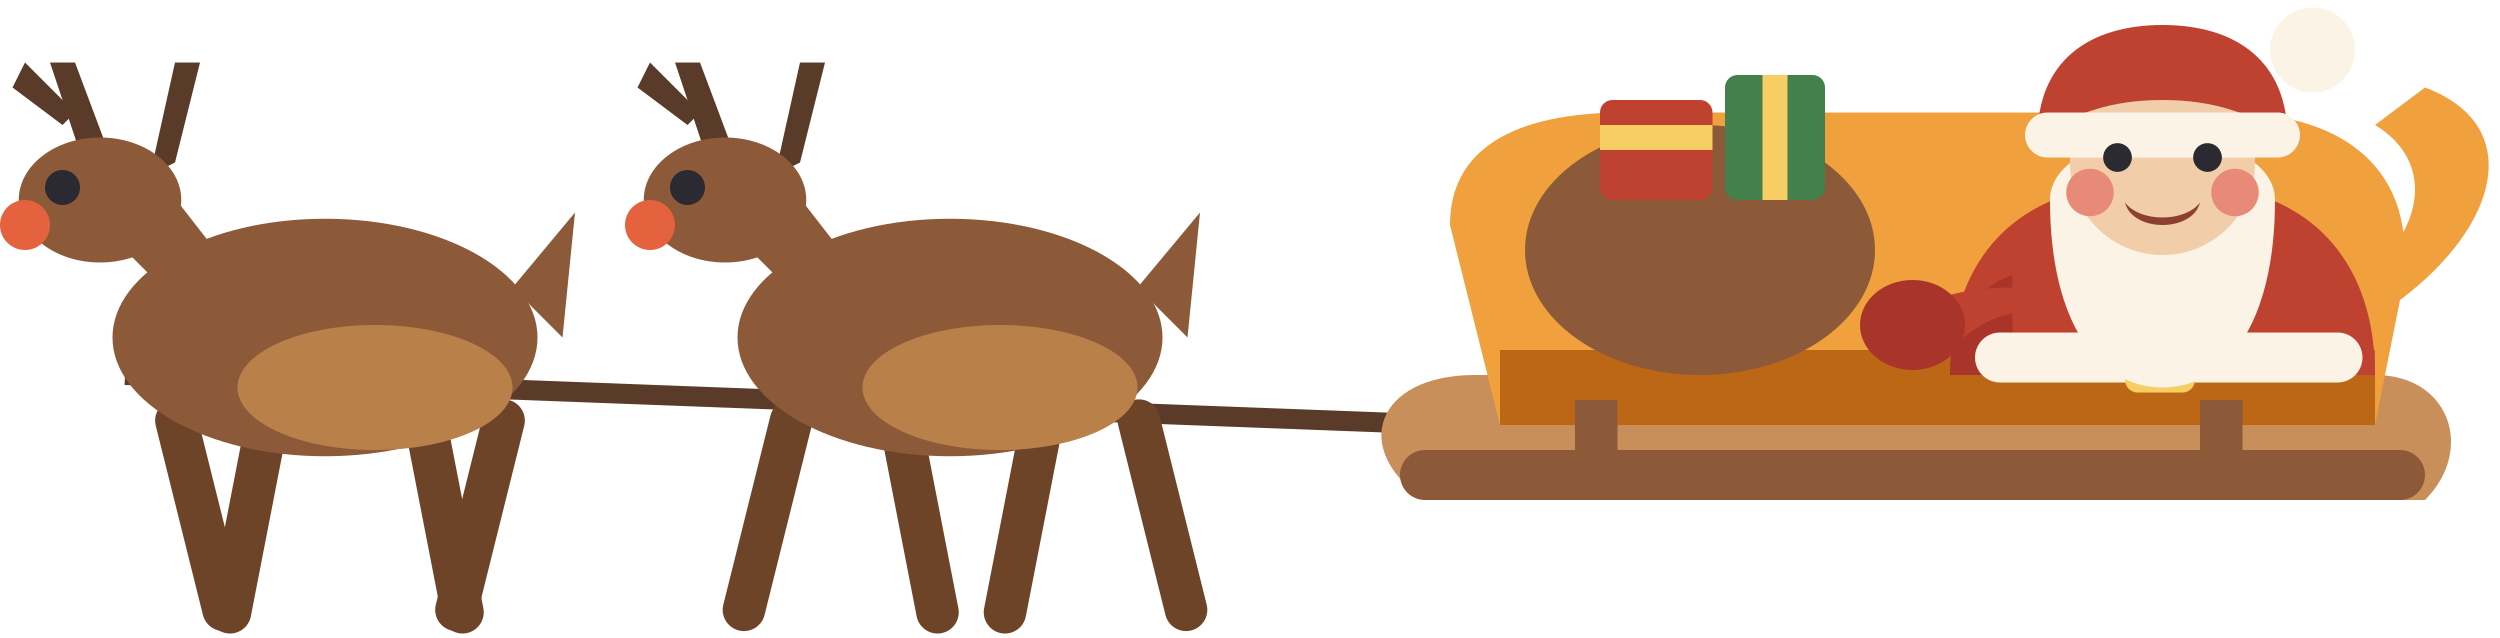
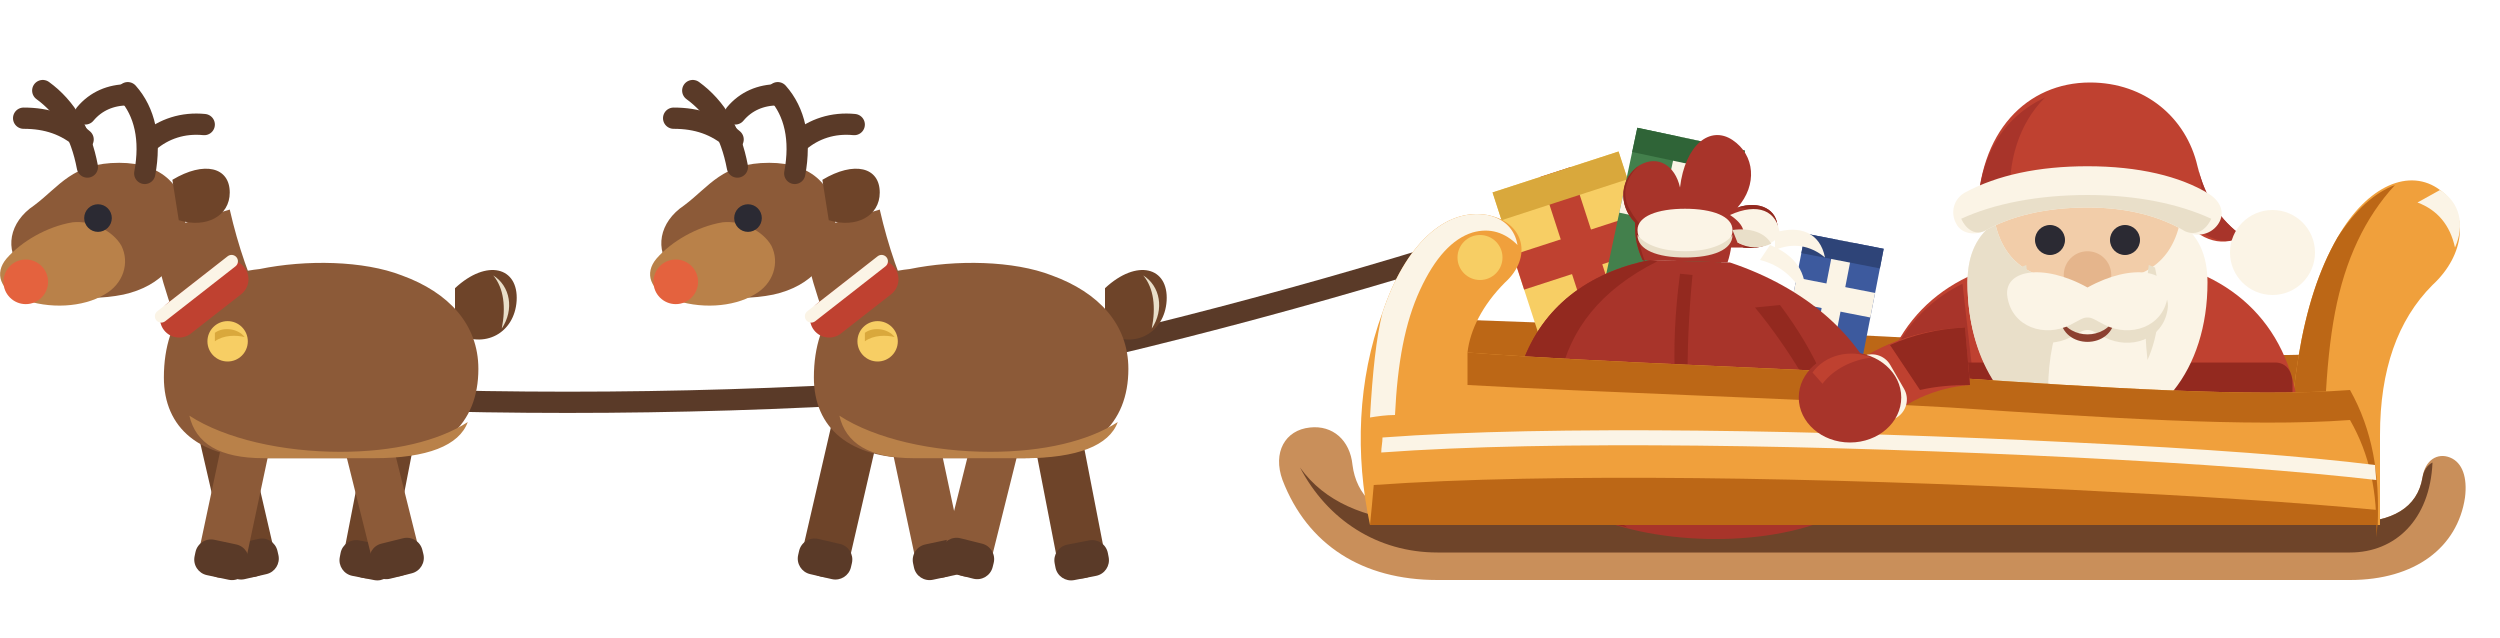
<svg xmlns="http://www.w3.org/2000/svg" width="600" height="153" viewBox="4 2 200 51">
-   <line x1="14" y1="32" x2="120" y2="36" stroke="#5A3A28" stroke-width="1.6" />
-   <g transform="translate(4 6)">
-     <g fill="#6E4429">
-       <g transform="rotate(-14.0 13.7 28)">
-         <rect x="12" y="28" width="3.4" height="19" rx="1.7" />
-       </g>
-       <g transform="rotate(11.0 21.7 28)">
-         <rect x="20" y="28" width="3.4" height="19" rx="1.7" />
-       </g>
-       <g transform="rotate(-11.0 33.7 28)">
-         <rect x="32" y="28" width="3.4" height="19" rx="1.7" />
-       </g>
-       <g transform="rotate(14.0 40.7 28)">
-         <rect x="39" y="28" width="3.4" height="19" rx="1.7" />
-       </g>
+   <path d="M23.4 33.385 Q49.4 34.985 75.4 33.385" stroke="#5A3A28" stroke-width="1.7" fill="none" stroke-linecap="round" />
+   <path d="M75.4 33.385 Q98.6 28.893 121.8 21.6" stroke="#5A3A28" stroke-width="1.7" fill="none" stroke-linecap="round" />
+   <g transform="translate(3.0 9.245) scale(0.85)">
+     <g transform="rotate(-13 21.25 28.5)">
+       <rect x="19.0" y="28.5" width="4.5" height="17.7" rx="2.25" fill="#6E4429" />
+       <rect x="18.7" y="42.8" width="5.1" height="3.4" rx="1.5" fill="#5A3A28" />
    </g>
-     <ellipse cx="26" cy="23" rx="17" ry="9.5" fill="#8C5A38" />
-     <ellipse cx="30" cy="27" rx="11" ry="5" fill="#B98149" />
-     <polygon points="13,19 5,11 11,8 18,17" fill="#8C5A38" />
-     <g fill="#5A3A28">
-       <polygon points="7,10 4,1 6,1 9,9" />
-       <polygon points="5,6 1,3 2,1 6,5" />
-       <polygon points="12,10 14,1 16,1 14,9" />
+     <g transform="rotate(11 38.75 28.5)">
+       <rect x="36.5" y="28.5" width="4.5" height="17.7" rx="2.25" fill="#6E4429" />
+       <rect x="36.2" y="42.8" width="5.1" height="3.4" rx="1.5" fill="#5A3A28" />
    </g>
-     <ellipse cx="8" cy="12" rx="6.5" ry="5" fill="#8C5A38" />
-     <circle cx="5" cy="11" r="1.4" fill="#2B2A33" />
-     <circle cx="2" cy="14" r="2" fill="#E4623E" />
-     <polygon points="41,19 46,13 45,23" fill="#8C5A38" />
+     <g transform="rotate(12 25.25 29.0)">
+       <rect x="23.0" y="29.0" width="4.5" height="17.2" rx="2.25" fill="#8C5A38" />
+       <rect x="22.7" y="42.8" width="5.1" height="3.4" rx="1.5" fill="#5A3A28" />
+     </g>
+     <g transform="rotate(-14 34.75 29.0)">
+       <rect x="32.5" y="29.0" width="4.5" height="17.2" rx="2.25" fill="#8C5A38" />
+       <rect x="32.2" y="42.8" width="5.1" height="3.4" rx="1.5" fill="#5A3A28" />
+     </g>
+     <path d="M44 18.6 C47 15.8 50 16.6 49.8 19.8 C49.6 22.8 46.8 24.4 44 22.8 Z" fill="#6E4429" />
+     <path d="M47.6 17.4 C49.2 18.4 49.6 20.6 48.4 22.4 C48.8 20.4 48.6 18.6 47.6 17.4 Z" fill="#E9DFC9" />
+     <path d="M16.6 27 C16.6 21.2 19.8 17.4 25.6 16.8 C30 15.9 35.4 16 39 17.4 C43.4 19 46.2 22 46.2 26.2 C46.2 31.4 42.8 34.6 36.4 34.6 L26 34.6 C20 34.6 16.6 31.8 16.6 27 Z" fill="#8C5A38" />
+     <path d="M19 30.6 C22.4 32.8 27.8 34 33.2 34 C38.2 34 42.4 33 45.2 31.2 C44.4 33.4 41.4 34.6 36.4 34.6 L26 34.6 C21.8 34.6 19.6 33.2 19 30.6 Z" fill="#B98149" />
+     <path d="M25 32.6 C20.4 28.8 17.2 22.2 15.4 13.4 L22.8 11.2 C24.4 18.2 27.2 23.8 30.8 27.4 Z" fill="#8C5A38" />
+     <path d="M12.4 6.8 C16.4 6.8 18.8 9 18.6 12.8 C18.4 16 16.4 18.4 12.8 19.2 C8.8 20 5.2 19.2 3.2 16.8 C1.6 15 2 12.4 4.4 10.8 C6.8 9 8 6.8 12.4 6.8 Z" fill="#8C5A38" />
+     <path d="M8 12.4 C5.6 12.8 3.2 14.2 1.8 15.8 C0.6 17.2 1.2 18.8 3.2 19.6 C5.8 20.6 9 20.4 11 19.2 C12.8 18.2 13.4 16.2 12.6 14.6 C11.8 13.2 9.8 12.2 8 12.4 Z" fill="#B98149" />
+     <circle cx="3.6" cy="18" r="2.1" fill="#E4623E" />
+     <circle cx="10.4" cy="12" r="1.3" fill="#2B2A33" />
+     <path d="M17.4 8.4 C20.4 6.6 22.8 7.2 22.8 9.6 C22.8 11.8 20.6 13 18 12.2 Z" fill="#6E4429" />
+     <g stroke="#5A3A28" stroke-width="2" stroke-linecap="round" fill="none">
+       <path d="M9.4 7.2 C8.8 4 7.4 1.6 5.2 0" />
+       <path d="M9 4.6 C7.4 3.2 5.6 2.6 3.4 2.6" />
+       <path d="M9.2 2.2 C10.2 1 11.6 0.4 13.2 0.4" />
+       <path d="M14.8 7.8 C15.4 4.6 14.8 2 13.2 0.2" />
+       <path d="M15.2 4.8 C16.6 3.6 18.4 3 20.4 3.2" />
+     </g>
+     <g transform="rotate(-38 20.4 19.6)">
+       <rect x="15.6" y="17.8" width="9.6" height="3.6" rx="1.8" fill="#BF4130" />
+       <rect x="15.6" y="17.8" width="9.6" height="1.2" rx="0.6" fill="#FBF4E6" />
+     </g>
+     <circle cx="22.6" cy="23.6" r="1.9" fill="#F7CE64" />
+     <path d="M21.4 22.8 C22.2 22.2 23.6 22.4 24.2 23.2 C23.4 23 22.2 23 21.4 23.6 Z" fill="#D9A83C" />
  </g>
-   <g transform="translate(54 6)">
-     <g fill="#6E4429">
-       <g transform="rotate(14.0 13.7 28)">
-         <rect x="12" y="28" width="3.4" height="19" rx="1.7" />
-       </g>
-       <g transform="rotate(-11.0 21.7 28)">
-         <rect x="20" y="28" width="3.4" height="19" rx="1.7" />
-       </g>
-       <g transform="rotate(11.0 33.7 28)">
-         <rect x="32" y="28" width="3.4" height="19" rx="1.7" />
-       </g>
-       <g transform="rotate(-14.0 40.7 28)">
-         <rect x="39" y="28" width="3.4" height="19" rx="1.7" />
-       </g>
+   <g transform="translate(55.0 9.245) scale(0.85)">
+     <g transform="rotate(13 21.25 28.5)">
+       <rect x="19.0" y="28.5" width="4.5" height="17.7" rx="2.25" fill="#6E4429" />
+       <rect x="18.7" y="42.8" width="5.1" height="3.4" rx="1.5" fill="#5A3A28" />
    </g>
-     <ellipse cx="26" cy="23" rx="17" ry="9.5" fill="#8C5A38" />
-     <ellipse cx="30" cy="27" rx="11" ry="5" fill="#B98149" />
-     <polygon points="13,19 5,11 11,8 18,17" fill="#8C5A38" />
-     <g fill="#5A3A28">
-       <polygon points="7,10 4,1 6,1 9,9" />
-       <polygon points="5,6 1,3 2,1 6,5" />
-       <polygon points="12,10 14,1 16,1 14,9" />
+     <g transform="rotate(-11 38.75 28.5)">
+       <rect x="36.5" y="28.5" width="4.5" height="17.7" rx="2.25" fill="#6E4429" />
+       <rect x="36.2" y="42.8" width="5.1" height="3.4" rx="1.5" fill="#5A3A28" />
    </g>
-     <ellipse cx="8" cy="12" rx="6.5" ry="5" fill="#8C5A38" />
-     <circle cx="5" cy="11" r="1.4" fill="#2B2A33" />
-     <circle cx="2" cy="14" r="2" fill="#E4623E" />
-     <polygon points="41,19 46,13 45,23" fill="#8C5A38" />
+     <g transform="rotate(-12 25.25 29.0)">
+       <rect x="23.0" y="29.0" width="4.5" height="17.2" rx="2.25" fill="#8C5A38" />
+       <rect x="22.7" y="42.8" width="5.1" height="3.4" rx="1.5" fill="#5A3A28" />
+     </g>
+     <g transform="rotate(14 34.75 29.0)">
+       <rect x="32.5" y="29.0" width="4.5" height="17.2" rx="2.25" fill="#8C5A38" />
+       <rect x="32.2" y="42.8" width="5.1" height="3.4" rx="1.5" fill="#5A3A28" />
+     </g>
+     <path d="M44 18.6 C47 15.8 50 16.6 49.8 19.8 C49.6 22.8 46.8 24.4 44 22.8 Z" fill="#6E4429" />
+     <path d="M47.6 17.4 C49.2 18.4 49.6 20.6 48.4 22.4 C48.8 20.4 48.6 18.6 47.6 17.4 Z" fill="#E9DFC9" />
+     <path d="M16.6 27 C16.6 21.2 19.8 17.4 25.6 16.8 C30 15.9 35.4 16 39 17.4 C43.4 19 46.2 22 46.2 26.2 C46.2 31.4 42.8 34.6 36.4 34.6 L26 34.6 C20 34.6 16.6 31.8 16.6 27 Z" fill="#8C5A38" />
+     <path d="M19 30.6 C22.4 32.8 27.8 34 33.2 34 C38.2 34 42.4 33 45.2 31.2 C44.4 33.4 41.4 34.6 36.4 34.6 L26 34.6 C21.8 34.6 19.6 33.2 19 30.6 Z" fill="#B98149" />
+     <path d="M25 32.6 C20.4 28.8 17.2 22.2 15.4 13.4 L22.8 11.2 C24.4 18.2 27.2 23.8 30.8 27.4 Z" fill="#8C5A38" />
+     <path d="M12.4 6.8 C16.4 6.8 18.8 9 18.6 12.8 C18.4 16 16.4 18.4 12.8 19.2 C8.8 20 5.2 19.2 3.2 16.8 C1.6 15 2 12.4 4.4 10.8 C6.8 9 8 6.8 12.4 6.8 Z" fill="#8C5A38" />
+     <path d="M8 12.4 C5.6 12.8 3.2 14.2 1.8 15.8 C0.6 17.2 1.2 18.8 3.2 19.6 C5.8 20.6 9 20.4 11 19.2 C12.8 18.2 13.4 16.2 12.6 14.6 C11.8 13.2 9.8 12.2 8 12.4 Z" fill="#B98149" />
+     <circle cx="3.6" cy="18" r="2.1" fill="#E4623E" />
+     <circle cx="10.4" cy="12" r="1.3" fill="#2B2A33" />
+     <path d="M17.4 8.4 C20.4 6.6 22.8 7.2 22.8 9.6 C22.8 11.8 20.6 13 18 12.2 Z" fill="#6E4429" />
+     <g stroke="#5A3A28" stroke-width="2" stroke-linecap="round" fill="none">
+       <path d="M9.4 7.2 C8.8 4 7.4 1.6 5.2 0" />
+       <path d="M9 4.6 C7.4 3.2 5.6 2.6 3.4 2.6" />
+       <path d="M9.2 2.2 C10.2 1 11.6 0.4 13.2 0.4" />
+       <path d="M14.8 7.8 C15.4 4.6 14.8 2 13.2 0.2" />
+       <path d="M15.2 4.8 C16.6 3.6 18.4 3 20.4 3.2" />
+     </g>
+     <g transform="rotate(-38 20.4 19.6)">
+       <rect x="15.6" y="17.8" width="9.6" height="3.6" rx="1.8" fill="#BF4130" />
+       <rect x="15.6" y="17.8" width="9.6" height="1.2" rx="0.6" fill="#FBF4E6" />
+     </g>
+     <circle cx="22.6" cy="23.6" r="1.9" fill="#F7CE64" />
+     <path d="M21.4 22.8 C22.2 22.2 23.6 22.4 24.2 23.2 C23.4 23 22.2 23 21.4 23.6 Z" fill="#D9A83C" />
  </g>
-   <g transform="translate(110 4)">
-     <path d="M8 38 C2 34 4 28 12 28 L84 28 C90 28 92 34 88 38 Z" fill="#C98F5A" />
-     <path d="M10 16 C10 10 15 7 24 7 L72 7 C82 7 88 12 86 22 L84 32 L14 32 Z" fill="#F0A03C" />
-     <path d="M14 26 L84 26 L84 32 L14 32 Z" fill="#BC6716" />
-     <path d="M86 22 C94 16 96 8 88 5 L84 8 C89 11 88 17 82 21 Z" fill="#F0A03C" />
-     <g fill="#8C5A38">
-       <rect x="6" y="34" width="82" height="4" rx="2" />
-       <rect x="20" y="30" width="3.4" height="6" />
-       <rect x="70" y="30" width="3.4" height="6" />
+   <g transform="translate(104 10.0)">
+     <path d="M13 33.8 L88 33.8 C91.4 33.8 93.4 32.6 93.8 30.2 C94 28.8 95 28.2 96 28.6 C97 29 97.4 30.2 97.2 31.8 C96.6 35.8 93.2 38.4 88 38.4 L15 38.4 C9 38.4 4.6 35.6 2.6 30.4 C1.8 28.2 2.8 26.4 4.8 26.2 C6.6 26 8 27.2 8.2 29.2 C8.5 31.6 10.2 33.2 13 33.8 Z" fill="#C98F5A" />
+     <path d="M13 33.8 L88 33.8 C91.4 33.8 93.4 32.6 93.8 30.2 C93.9 29.6 94.2 29.2 94.6 29 C94.4 33.6 91.6 36.2 88 36.2 L15 36.2 C10.2 36.2 6.2 33.6 4 29.4 C6 32.2 9.2 33.4 13 33.8 Z" fill="#6E4429" />
+     <path d="M12 34 L12 17.4 C28 18 42 18.4 56 19.2 C68 20 80 20.8 88 20.2 C89.6 22.6 90.2 28 90 34 Z" fill="#BC6716" />
+     <path d="M83 34 C83 23.6 84 16.2 87 11 C89.4 6.8 92.8 5.4 95.2 7.2 C97.6 9 97.2 12.4 94.6 14.8 C91.8 17.6 90.4 21.6 90.4 26.8 L90.4 34 Z" fill="#F0A03C" />
+     <path d="M83 34 C83 23.6 84 16.2 87 11 C88.4 8.8 90 7.4 91.6 6.8 C89.2 9.4 87.6 12.8 86.8 17 C86 21.2 85.8 26.8 86 34 Z" fill="#BC6716" />
+     <path d="M95.2 7.2 C96.8 8.2 97.2 10 96.4 11.8 C96 10 95 8.8 93.4 8.2 Z" fill="#FBF4E6" />
+     <g transform="rotate(-18 26.7 12.7)">
+       <path d="M21.4 5.4 L32.0 5.4 L32.0 20.0 L21.4 20.0 Z" fill="#F7CE64" />
+       <path d="M21.4 10.656 L32.0 10.656 L32.0 13.576 L21.4 13.576 Z" fill="#BF4130" />
+       <path d="M25.428 5.4 L27.972 5.4 L27.972 20.0 L25.428 20.0 Z" fill="#BF4130" />
+       <path d="M21.4 5.4 L32.0 5.4 L32.0 7.736 L21.4 7.736 Z" fill="#D9A83C" />
    </g>
-     <ellipse cx="30" cy="18" rx="14" ry="10" fill="#8C5A38" />
-     <g>
-       <rect x="22" y="6" width="9" height="8" rx="1" fill="#BF4130" />
-       <rect x="32" y="4" width="8" height="10" rx="1" fill="#43804C" />
-       <rect x="22" y="8" width="9" height="2" fill="#F7CE64" />
-       <rect x="35" y="4" width="2" height="10" fill="#F7CE64" />
+     <g transform="rotate(12 34.0 9.2)">
+       <path d="M29.6 3.0 L38.4 3.0 L38.4 15.4 L29.6 15.4 Z" fill="#43804C" />
+       <path d="M29.6 7.464 L38.4 7.464 L38.4 9.944 L29.6 9.944 Z" fill="#FBF4E6" />
+       <path d="M32.944 3.0 L35.056 3.0 L35.056 15.4 L32.944 15.4 Z" fill="#FBF4E6" />
+       <path d="M29.6 3.0 L38.4 3.0 L38.4 4.984 L29.6 4.984 Z" fill="#2F6437" />
    </g>
-     <path d="M50 28 C50 19 55 14 62 13 C64 12 70 12 72 13 C79 14 84 19 84 28 Z" fill="#BF4130" />
-     <path d="M50 28 C50 24 52 21 55 20 L55 28 Z" fill="#A8342A" />
-     <path d="M55 21 C51 21 48 22 47 23 L50 26 C52 24 54 23 56 23 Z" fill="#BF4130" />
-     <rect x="52" y="24.6" width="31" height="4" rx="2" fill="#FBF4E6" />
-     <rect x="64" y="23.8" width="5.6" height="5.6" rx="1" fill="#F7CE64" />
-     <ellipse cx="47" cy="24" rx="4.2" ry="3.6" fill="#A8342A" />
-     <path d="M58 14 C58 24 62 29 67 29 C72 29 76 24 76 14 C76 11 72 9 67 9 C62 9 58 11 58 14 Z" fill="#FBF4E6" />
+     <g transform="rotate(11 46.6 16.2)">
+       <path d="M43.4 11.2 L49.8 11.2 L49.8 21.2 L43.4 21.2 Z" fill="#3D5A9E" />
+       <path d="M43.4 14.8 L49.8 14.8 L49.8 16.8 L43.4 16.8 Z" fill="#FBF4E6" />
+       <path d="M45.832 11.2 L47.368 11.2 L47.368 21.2 L45.832 21.2 Z" fill="#FBF4E6" />
+       <path d="M43.4 11.2 L49.8 11.2 L49.8 12.8 L43.4 12.8 Z" fill="#2E4478" />
+     </g>
+     <path d="M32 12.8 C27 13.8 23.4 16.6 21.8 21 C20.2 25.6 21.6 29.8 25.6 32.4                  C30.4 35.4 39.6 36 45.6 33.8 C50.6 32 52.4 28.4 50.6 23.6                  C48.8 18.8 44.4 15 38.4 13 Z" fill="#A8342A" />
+     <path d="M32 12.8 C27 13.8 23.4 16.6 21.8 21 C20.2 25.6 21.6 29.8 25.6 32.4                  C26.8 33.2 28.4 33.8 30.2 34.2 C25.6 31 23.8 27 24.8 22.2                  C25.6 18.4 28 15.2 32.6 12.9 Z" fill="#93291F" />
+     <path d="M35.4 14 C34.8 20.2 34.9 25.8 35.6 30.8 C33.8 25.6 33.6 20 34.4 13.9 Z" fill="#93291F" />
+     <path d="M42.4 16.4 C45.4 20.4 47 24.2 47.2 27.8 C45.4 23.8 43.2 20 40.4 16.6 Z" fill="#93291F" />
+     <path d="M31.4 12.8 C30.6 11 30.6 9.4 31.6 8.4 L37.6 8.4 C38.6 9.6 38.8 11.2 38.2 13 Z" fill="#A8342A" />
+     <path d="M31.6 8.4 C30.9 9.6 30.9 11.2 31.6 12.9 L31.4 12.8 C30.6 11 30.6 9.4 31.6 8.4 Z" fill="#93291F" />
+     <path d="M33.6 5.6 C34.4 7 34.8 8.4 34.8 9.8 L32.4 9.8 C32.4 8.2 32.8 6.8 33.6 5.6 Z" fill="#5A3A28" />
+     <path d="M30.8 9.8 C29.4 8.4 29.6 6.2 31.2 5.2 C32.6 4.4 34 5.2 34.4 7                  C34.8 3.6 36.8 2 38.6 3.2 C40.4 4.4 40.6 6.8 39 8.6                  C40.8 8 42.2 8.8 42.2 10.2 C42.2 11.4 41 12 39.4 11.8                  L32.2 11.8 C31.2 11.6 30.8 10.8 30.8 9.8 Z" fill="#A8342A" />
+     <path d="M31.2 5.2 C30 6.2 29.7 7.6 30.4 8.8 C31 9.9 32 10.9 33.4 11.8                  L32.2 11.8 C31.2 11.6 30.8 10.8 30.8 9.8 C29.4 8.4 29.6 6.2 31.2 5.2 Z" fill="#93291F" />
+     <path d="M39 8.6 C40.8 8 42.2 8.8 42.2 10.2 C42.2 11.4 41 12 39.4 11.8                  C40.4 11.2 40.8 10.4 40.6 9.6 C40.4 9 39.9 8.6 39 8.6 Z" fill="#93291F" />
+     <path d="M31 10.4 C31 9.3 32.6 8.7 34.8 8.7 C37 8.7 38.6 9.3 38.6 10.4                  C38.6 11.7 37 12.3 34.8 12.3 C32.6 12.3 31 11.7 31 10.4 Z" fill="#FBF4E6" />
+     <path d="M31 10.8 C31.6 11.6 33 12.1 34.8 12.1 C36.6 12.1 38 11.6 38.6 10.8                  C38.6 12 37 12.6 34.8 12.6 C32.6 12.6 31 12 31 10.8 Z" fill="#E9DFC9" />
+     <path d="M38.4 9.2 C40.6 8.2 42.2 8.8 42.4 10.8 C41.6 11.8 40.4 12 39 11.4                  C39.8 10.8 39.6 10 38.4 9.2 Z" fill="#FBF4E6" />
+     <path d="M38.6 10.4 C40 10.2 41.2 10.6 41.7 11.5 C40.8 11.9 39.9 11.9 39 11.4 Z" fill="#E9DFC9" />
+     <path d="M41.6 11.6 C43.6 12.4 44.6 13.8 44.4 15.8 C43.6 14.2 42.4 13.2 40.8 12.8 Z" fill="#FBF4E6" />
+     <path d="M42 10.6 C44 10 45.6 10.6 46 12.6 C44.8 11.6 43.4 11.4 42 12 Z" fill="#FBF4E6" />
+     <path d="M50 27 C50 19.2 54.4 14.4 60.8 13 C63.2 11.6 70.8 11.6 73.2 13 C79.6 14.4 84 19.2 84 27 Z" fill="#BF4130" />
+     <path d="M50 27 C50 21.2 52.7 16.8 57 14.7 L58.4 27 Z" fill="#A8342A" />
+     <path d="M57.2 18.2 C52.6 18.4 49 20.2 46.8 22.4 L50.2 26.2 C52.2 24.2 54.8 23 57.6 22.8 Z" fill="#BF4130" />
+     <path d="M57.2 18.2 C55 18.3 53 18.8 51.2 19.6 L53.6 23.2 C54.9 22.9 56.2 22.8 57.6 22.8 Z" fill="#93291F" />
+     <rect x="48.6" y="20.2" width="3.4" height="5.6" rx="1.7" transform="rotate(-30 50.3 23) " fill="#FBF4E6" />
+     <ellipse cx="48" cy="23.8" rx="4.1" ry="3.6" fill="#A8342A" />
+     <path d="M45 21.8 C46 20.4 48 19.9 49.7 20.6 C48.2 20.8 46.7 21.5 45.8 22.7 Z" fill="#BF4130" />
+     <path d="M52.4 21 L82 21 C82.9 21 83.4 21.7 83.4 22.7 L83.4 24.6 C83.4 25.6 82.9 26.3 82 26.3 L52.4 26.3 C51.5 26.3 51 25.6 51 24.6 L51 22.7 C51 21.7 51.5 21 52.4 21 Z" fill="#93291F" />
+     <rect x="63.6" y="20.2" width="6.8" height="7" rx="1.6" fill="#F7CE64" />
+     <rect x="65.4" y="22" width="3.2" height="3.4" rx="0.9" fill="#D9A83C" />
    <circle cx="67" cy="11" r="7.4" fill="#F2CDA9" />
-     <path d="M57 9 C57 3 61 0 67 0 C73 0 77 3 77 9 C74 7 71 6 67 6 C63 6 60 7 57 9 Z" fill="#BF4130" />
-     <rect x="56" y="7" width="22" height="3.6" rx="1.8" fill="#FBF4E6" />
-     <circle cx="79" cy="2" r="3.4" fill="#FBF4E6" />
-     <circle cx="63.4" cy="10.6" r="1.15" fill="#2B2A33" />
-     <circle cx="70.6" cy="10.6" r="1.15" fill="#2B2A33" />
-     <circle cx="61.2" cy="13.4" r="1.9" fill="#E88A78" />
-     <circle cx="72.8" cy="13.4" r="1.9" fill="#E88A78" />
-     <path d="M64 14.2 C65.2 15.8 68.8 15.8 70 14.2 C69.4 16.6 64.6 16.6 64 14.2 Z" fill="#8C4030" />
+     <path d="M67 26.6 C61.4 26.6 57.4 21.6 57.4 14.6 C57.4 12.3 58.2 10.8 59.6 9.8 C60.4 13.4 63 14.6 67 14.6 C71 14.6 73.6 13.4 74.4 9.8 C75.8 10.8 76.6 12.3 76.6 14.6 C76.6 21.6 72.6 26.6 67 26.6 Z" fill="#FBF4E6" />
+     <path d="M59.6 9.8 C60.4 13.4 63 14.6 67 14.6 C64.6 16.4 63.4 20.4 64 26.2 C60.4 25 57.4 20.8 57.4 14.6 C57.4 12.3 58.2 10.8 59.6 9.8 Z" fill="#E9DFC9" />
+     <path d="M61.6 13.4 C61 16.2 61.3 18.8 62.2 20.8 C62.5 18.2 62.4 15.6 62.1 13.2 Z" fill="#E9DFC9" />
+     <path d="M72.4 13.4 C73 16.2 72.7 18.8 71.8 20.8 C71.5 18.2 71.6 15.6 71.9 13.2 Z" fill="#E9DFC9" />
+     <circle cx="64" cy="11.2" r="1.2" fill="#2B2A33" />
+     <circle cx="70" cy="11.2" r="1.2" fill="#2B2A33" />
+     <circle cx="67" cy="14" r="1.9" fill="#E5B58C" />
+     <g transform="translate(0 1.0)">
+       <path d="M60.6 15.8 C60.2 13.6 63.4 13 67 15 C70.6 13 73.8 13.6 73.4 15.8 C73 18.2 70.4 19 68.4 18 C67.6 17.6 67.4 17.4 67 17.4 C66.6 17.4 66.4 17.6 65.6 18 C63.6 19 61 18.2 60.6 15.8 Z" fill="#E9DFC9" />
+     </g>
+     <path d="M64.8 17.4 C65.6 19.2 68.4 19.2 69.2 17.4 C69 20 65 20 64.8 17.4 Z" fill="#8C4030" />
+     <path d="M60.6 15.8 C60.2 13.6 63.4 13 67 15 C70.6 13 73.8 13.6 73.4 15.8 C73 18.2 70.4 19 68.4 18 C67.6 17.6 67.4 17.4 67 17.4 C66.6 17.4 66.4 17.6 65.6 18 C63.6 19 61 18.2 60.6 15.8 Z" fill="#FBF4E6" />
+     <path d="M58.2 9.4 C58.2 2.5 62.2 -1.4 67.2 -1.4 C71.6 -1.4 74.9 1.4 75.8 5.3 C76.4 7.8 77.6 9.6 79.4 10.9 C77.6 11.9 75.7 11.1 74.2 9 C72.1 7.5 69.7 6.8 67 6.8 C63.1 6.8 59.9 7.7 58.2 9.4 Z" fill="#BF4130" />
+     <path d="M75.8 5.3 C76.4 7.8 77.6 9.6 79.4 10.9 C78.1 11.6 76.9 11.3 75.6 10.1 C76.2 8.8 76.3 7.2 75.8 5.3 Z" fill="#A8342A" />
+     <path d="M58.2 9.4 C58.2 4.6 60.2 1.4 63.6 -0.2 C61.5 1.9 60.6 4.9 60.8 8.3 Z" fill="#A8342A" />
+     <path d="M57.2 7.4 C59.8 6 63.1 5.3 67 5.3 C71.1 5.3 74.4 6.1 76.7 7.5 C77.8 8.2 78 9.2 77.4 10 C76.8 10.8 75.7 11 74.8 10.5 C72.8 9.3 70.2 8.6 67 8.6 C63.6 8.6 60.9 9.3 58.9 10.4 C58 10.9 56.9 10.7 56.5 9.9 C56 9 56.3 7.9 57.2 7.4 Z" fill="#FBF4E6" />
+     <path d="M56.9 9.5 C59.5 8.3 63 7.6 67 7.6 C70.9 7.6 74.3 8.3 76.9 9.5 C76.5 10.4 75.7 10.9 74.8 10.5 C72.8 9.3 70.2 8.6 67 8.6 C63.6 8.6 60.9 9.3 58.9 10.4 C58.1 10.9 57.3 10.4 56.9 9.5 Z" fill="#E9DFC9" />
+     <circle cx="81.8" cy="12.2" r="3.4" fill="#FBF4E6" />
+     <path d="M9.6 34 C8.4 28.4 8.6 22.4 10.6 17 C12.4 11.6 15.6 8.6 19 9.2 C22 9.8 22.6 12.6 20.4 14.6 C18.6 16.4 17.6 18.4 17.4 20.2 C28 21 42 21.4 56 22.2 C68 23 80 23.8 88 23.2 C89.8 26.4 90.4 30 90.2 34 Z" fill="#F0A03C" />
+     <path d="M17.4 20.2 C28 21 42 21.4 56 22.2 C68 23 80 23.8 88 23.2 C89.8 26.4 90.4 30 90.2 34 L90.1 35 C90.2 31.4 89.6 28.4 88 25.6 C80 26.2 68 25.4 56 24.6 C42 23.8 28 23.4 17.4 22.8 C17.4 21.6 17.4 20.9 17.4 20.2 Z" fill="#BC6716" />
+     <path d="M10.6 27 C24 26 46 26.4 66 27.4 C76.4 27.9 84.4 28.5 90 29.2 L90.1 30.4 C84 29.7 76 29.1 66 28.6 C46 27.6 24 27.2 10.5 28.2 C10.5 27.8 10.6 27.4 10.6 27 Z" fill="#FBF4E6" />
+     <path d="M9.9 30.8 C24 29.8 46 30.2 66 31.2 C76 31.7 84 32.2 90.2 32.8 L90.2 34 L9.6 34 C9.7 33 9.8 32 9.9 30.8 Z" fill="#BC6716" />
+     <path d="M10.6 17 C12.4 11.6 15.6 8.6 19 9.2 C20.4 9.5 21.2 10.4 21.4 11.6 C20.4 10.6 19.2 10.2 17.8 10.6 C16.2 11.1 14.8 12.6 13.6 15.2 C12.4 17.8 11.8 21 11.6 25.2 C10.9 25.2 10.2 25.3 9.6 25.4 C9.8 21.8 10.1 19 10.6 17 Z" fill="#FBF4E6" />
+     <circle cx="18.4" cy="12.6" r="1.8" fill="#F7CE64" />
+     <path d="M57.2 18.2 C52.6 18.4 49 20.2 46.8 22.4 L50.2 26.2 C52.2 24.2 54.8 23 57.6 22.8 Z" fill="#BF4130" />
+     <path d="M57.2 18.2 C55 18.3 53 18.8 51.2 19.6 L53.6 23.2 C54.9 22.9 56.2 22.8 57.6 22.8 Z" fill="#93291F" />
+     <rect x="48.6" y="20.2" width="3.4" height="5.6" rx="1.7" transform="rotate(-30 50.3 23) " fill="#FBF4E6" />
+     <ellipse cx="48" cy="23.8" rx="4.1" ry="3.6" fill="#A8342A" />
+     <path d="M45 21.8 C46 20.4 48 19.9 49.7 20.6 C48.2 20.8 46.7 21.5 45.8 22.7 Z" fill="#BF4130" />
  </g>
</svg>
